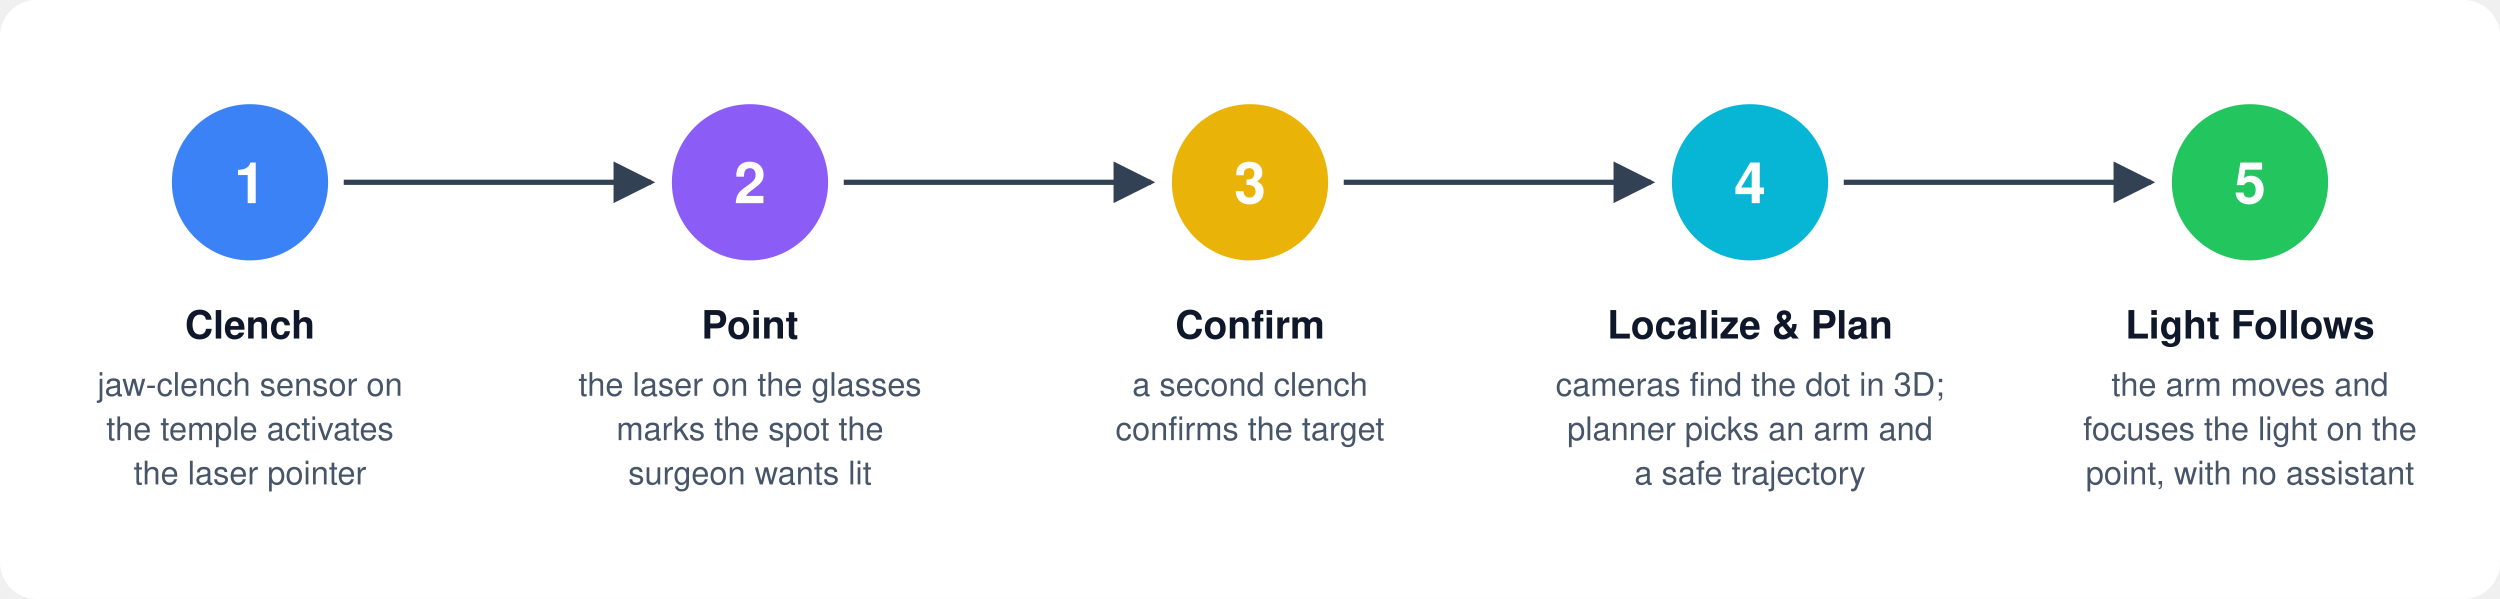
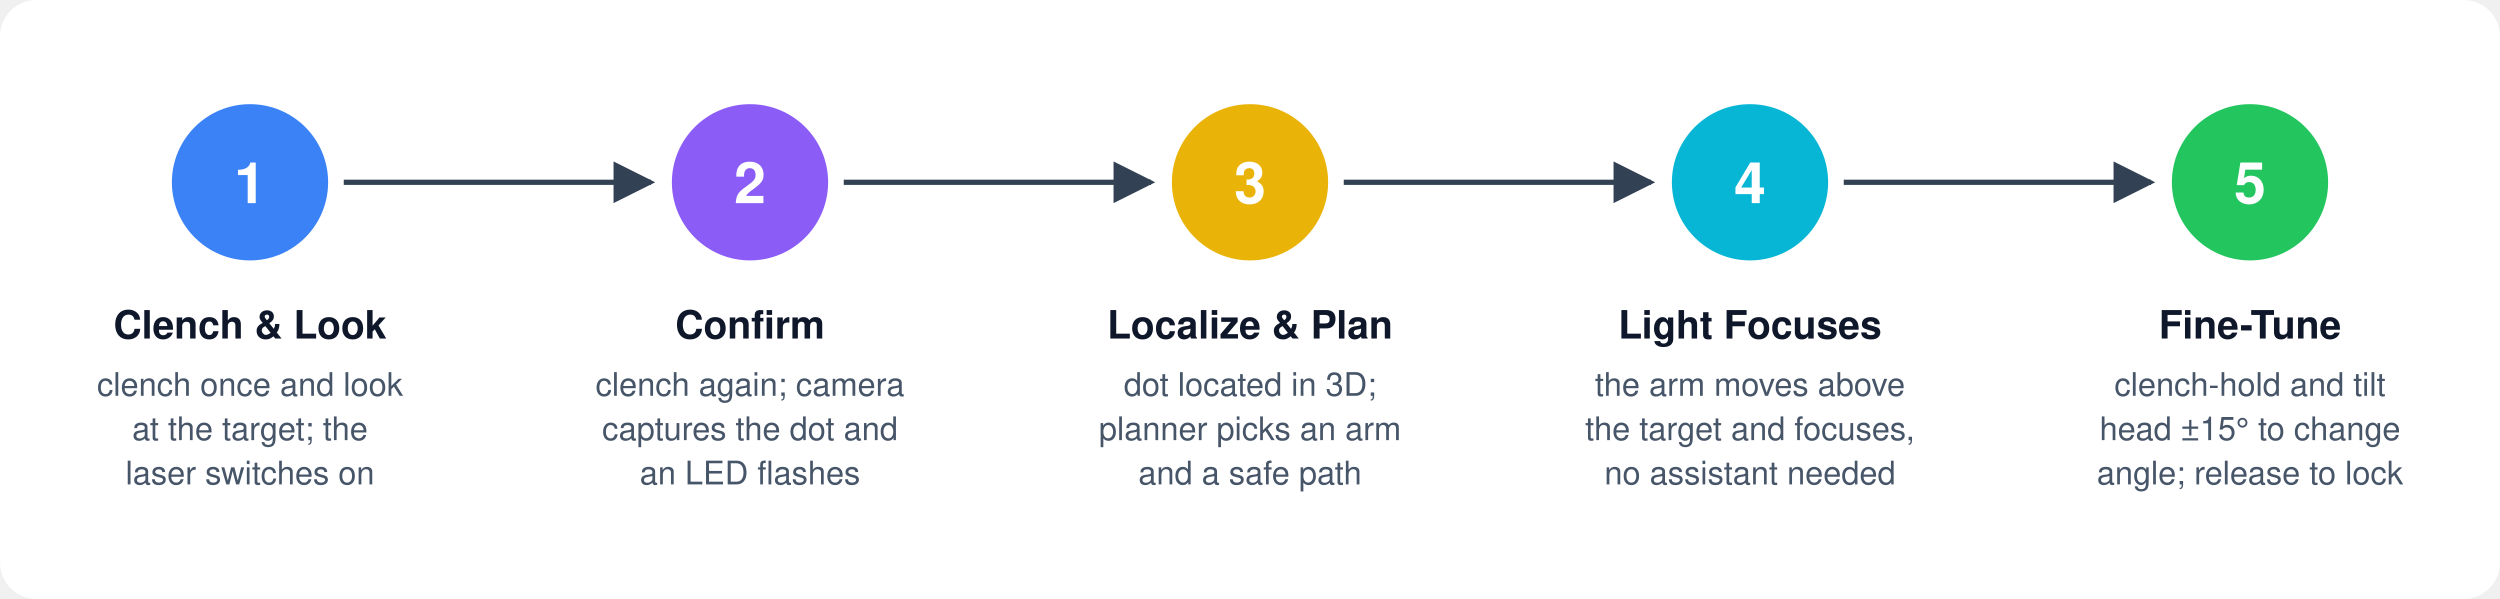
<svg xmlns="http://www.w3.org/2000/svg" viewBox="0 0 960 230" font-family="Helvetica, Arial, sans-serif">
  <defs>
    <marker id="a" viewBox="0 0 10 10" refX="9" refY="5" markerWidth="8" markerHeight="8" orient="auto-start-reverse">
      <path d="M0,0 L10,5 L0,10 z" fill="#334155" />
    </marker>
  </defs>
  <rect width="960" height="230" rx="14" fill="#ffffff" />
  <g text-anchor="middle">
    <circle cx="96" cy="70" r="30" fill="#3b82f6" />
    <text x="96" y="78" font-size="22" font-weight="700" fill="#fff">1</text>
-     <text x="96" y="130" font-size="15" font-weight="700" fill="#0f172a">Clench</text>
-     <text x="96" y="152" font-size="12.5" fill="#475569">jaw-clench sensor on</text>
-     <text x="96" y="169" font-size="12.5" fill="#475569">the temple activates</text>
-     <text x="96" y="186" font-size="12.5" fill="#475569">the laser pointer</text>
+     <text x="96" y="130" font-size="15" font-weight="700" fill="#0f172a">Clench &amp; Look</text>
+     <text x="96" y="152" font-size="12.5" fill="#475569">clench once and look</text>
+     <text x="96" y="169" font-size="12.5" fill="#475569">at the target; the</text>
+     <text x="96" y="186" font-size="12.5" fill="#475569">laser switches on</text>
    <circle cx="288" cy="70" r="30" fill="#8b5cf6" />
    <text x="288" y="78" font-size="22" font-weight="700" fill="#fff">2</text>
-     <text x="288" y="130" font-size="15" font-weight="700" fill="#0f172a">Point</text>
-     <text x="288" y="152" font-size="12.5" fill="#475569">the laser on the glasses</text>
-     <text x="288" y="169" font-size="12.5" fill="#475569">marks the spot the</text>
-     <text x="288" y="186" font-size="12.5" fill="#475569">surgeon wants lit</text>
+     <text x="288" y="130" font-size="15" font-weight="700" fill="#0f172a">Confirm</text>
+     <text x="288" y="152" font-size="12.5" fill="#475569">clench again; camera</text>
+     <text x="288" y="169" font-size="12.5" fill="#475569">captures the dot and</text>
+     <text x="288" y="186" font-size="12.5" fill="#475569">an LED flashes</text>
    <circle cx="480" cy="70" r="30" fill="#eab308" />
    <text x="480" y="78" font-size="22" font-weight="700" fill="#fff">3</text>
-     <text x="480" y="130" font-size="15" font-weight="700" fill="#0f172a">Confirm</text>
-     <text x="480" y="152" font-size="12.5" fill="#475569">a second clench</text>
-     <text x="480" y="169" font-size="12.5" fill="#475569">confirms the target</text>
+     <text x="480" y="130" font-size="15" font-weight="700" fill="#0f172a">Localize &amp; Plan</text>
+     <text x="480" y="152" font-size="12.5" fill="#475569">dot located in 3D;</text>
+     <text x="480" y="169" font-size="12.5" fill="#475569">planner picks an arm</text>
+     <text x="480" y="186" font-size="12.5" fill="#475569">and a safe path</text>
    <circle cx="672" cy="70" r="30" fill="#06b6d4" />
    <text x="672" y="78" font-size="22" font-weight="700" fill="#fff">4</text>
-     <text x="672" y="130" font-size="15" font-weight="700" fill="#0f172a">Localize &amp; Plan</text>
-     <text x="672" y="152" font-size="12.5" fill="#475569">cameras find the dot in 3D;</text>
-     <text x="672" y="169" font-size="12.5" fill="#475569">planner picks an arm and</text>
-     <text x="672" y="186" font-size="12.5" fill="#475569">a safe trajectory</text>
+     <text x="672" y="130" font-size="15" font-weight="700" fill="#0f172a">Light Focuses</text>
+     <text x="672" y="152" font-size="12.5" fill="#475569">the arm moves above</text>
+     <text x="672" y="169" font-size="12.5" fill="#475569">the target and focuses,</text>
+     <text x="672" y="186" font-size="12.5" fill="#475569">no assistant needed</text>
    <circle cx="864" cy="70" r="30" fill="#22c55e" />
    <text x="864" y="78" font-size="22" font-weight="700" fill="#fff">5</text>
-     <text x="864" y="130" font-size="15" font-weight="700" fill="#0f172a">Light Follows</text>
-     <text x="864" y="152" font-size="12.5" fill="#475569">the arm moves and</text>
-     <text x="864" y="169" font-size="12.5" fill="#475569">focuses the light on the</text>
-     <text x="864" y="186" font-size="12.5" fill="#475569">point, with no assistant</text>
+     <text x="864" y="130" font-size="15" font-weight="700" fill="#0f172a">Fine-Tune</text>
+     <text x="864" y="152" font-size="12.5" fill="#475569">clench-hold and tilt</text>
+     <text x="864" y="169" font-size="12.5" fill="#475569">head ±15° to change</text>
+     <text x="864" y="186" font-size="12.5" fill="#475569">angle; release to lock</text>
  </g>
  <g stroke="#334155" stroke-width="2">
    <line x1="132" y1="70" x2="250" y2="70" marker-end="url(#a)" />
    <line x1="324" y1="70" x2="442" y2="70" marker-end="url(#a)" />
    <line x1="516" y1="70" x2="634" y2="70" marker-end="url(#a)" />
    <line x1="708" y1="70" x2="826" y2="70" marker-end="url(#a)" />
  </g>
</svg>
